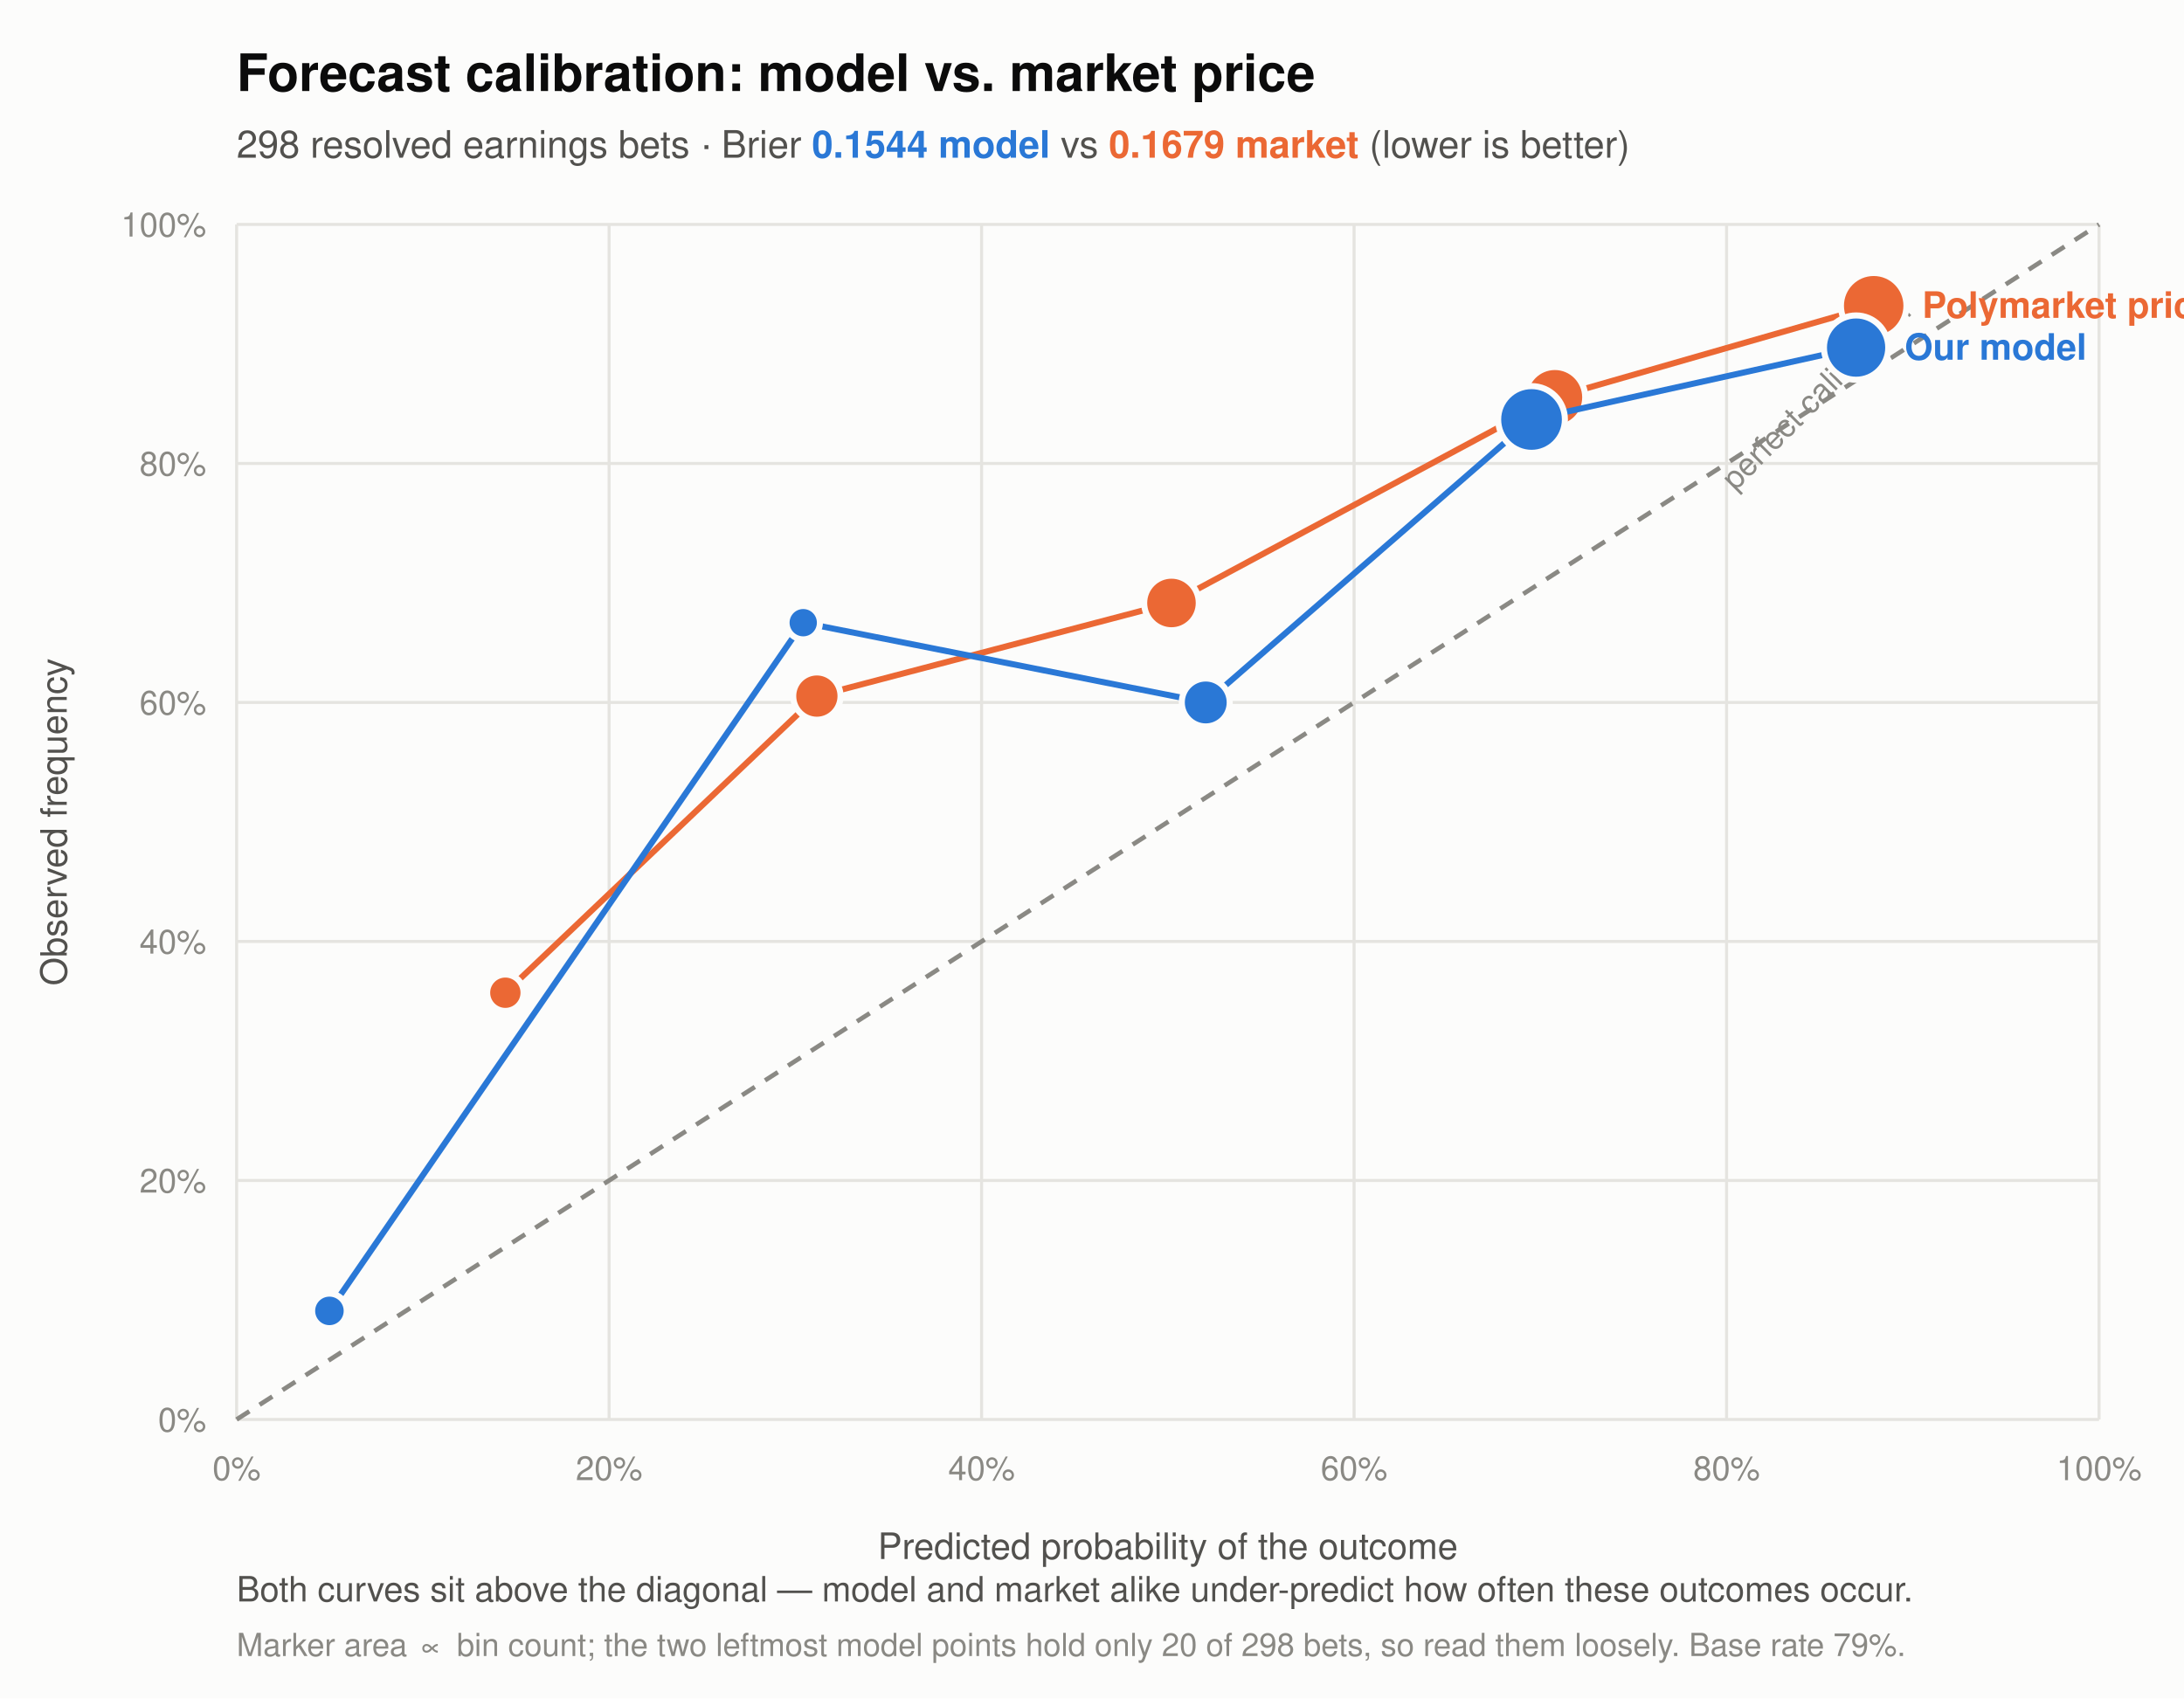
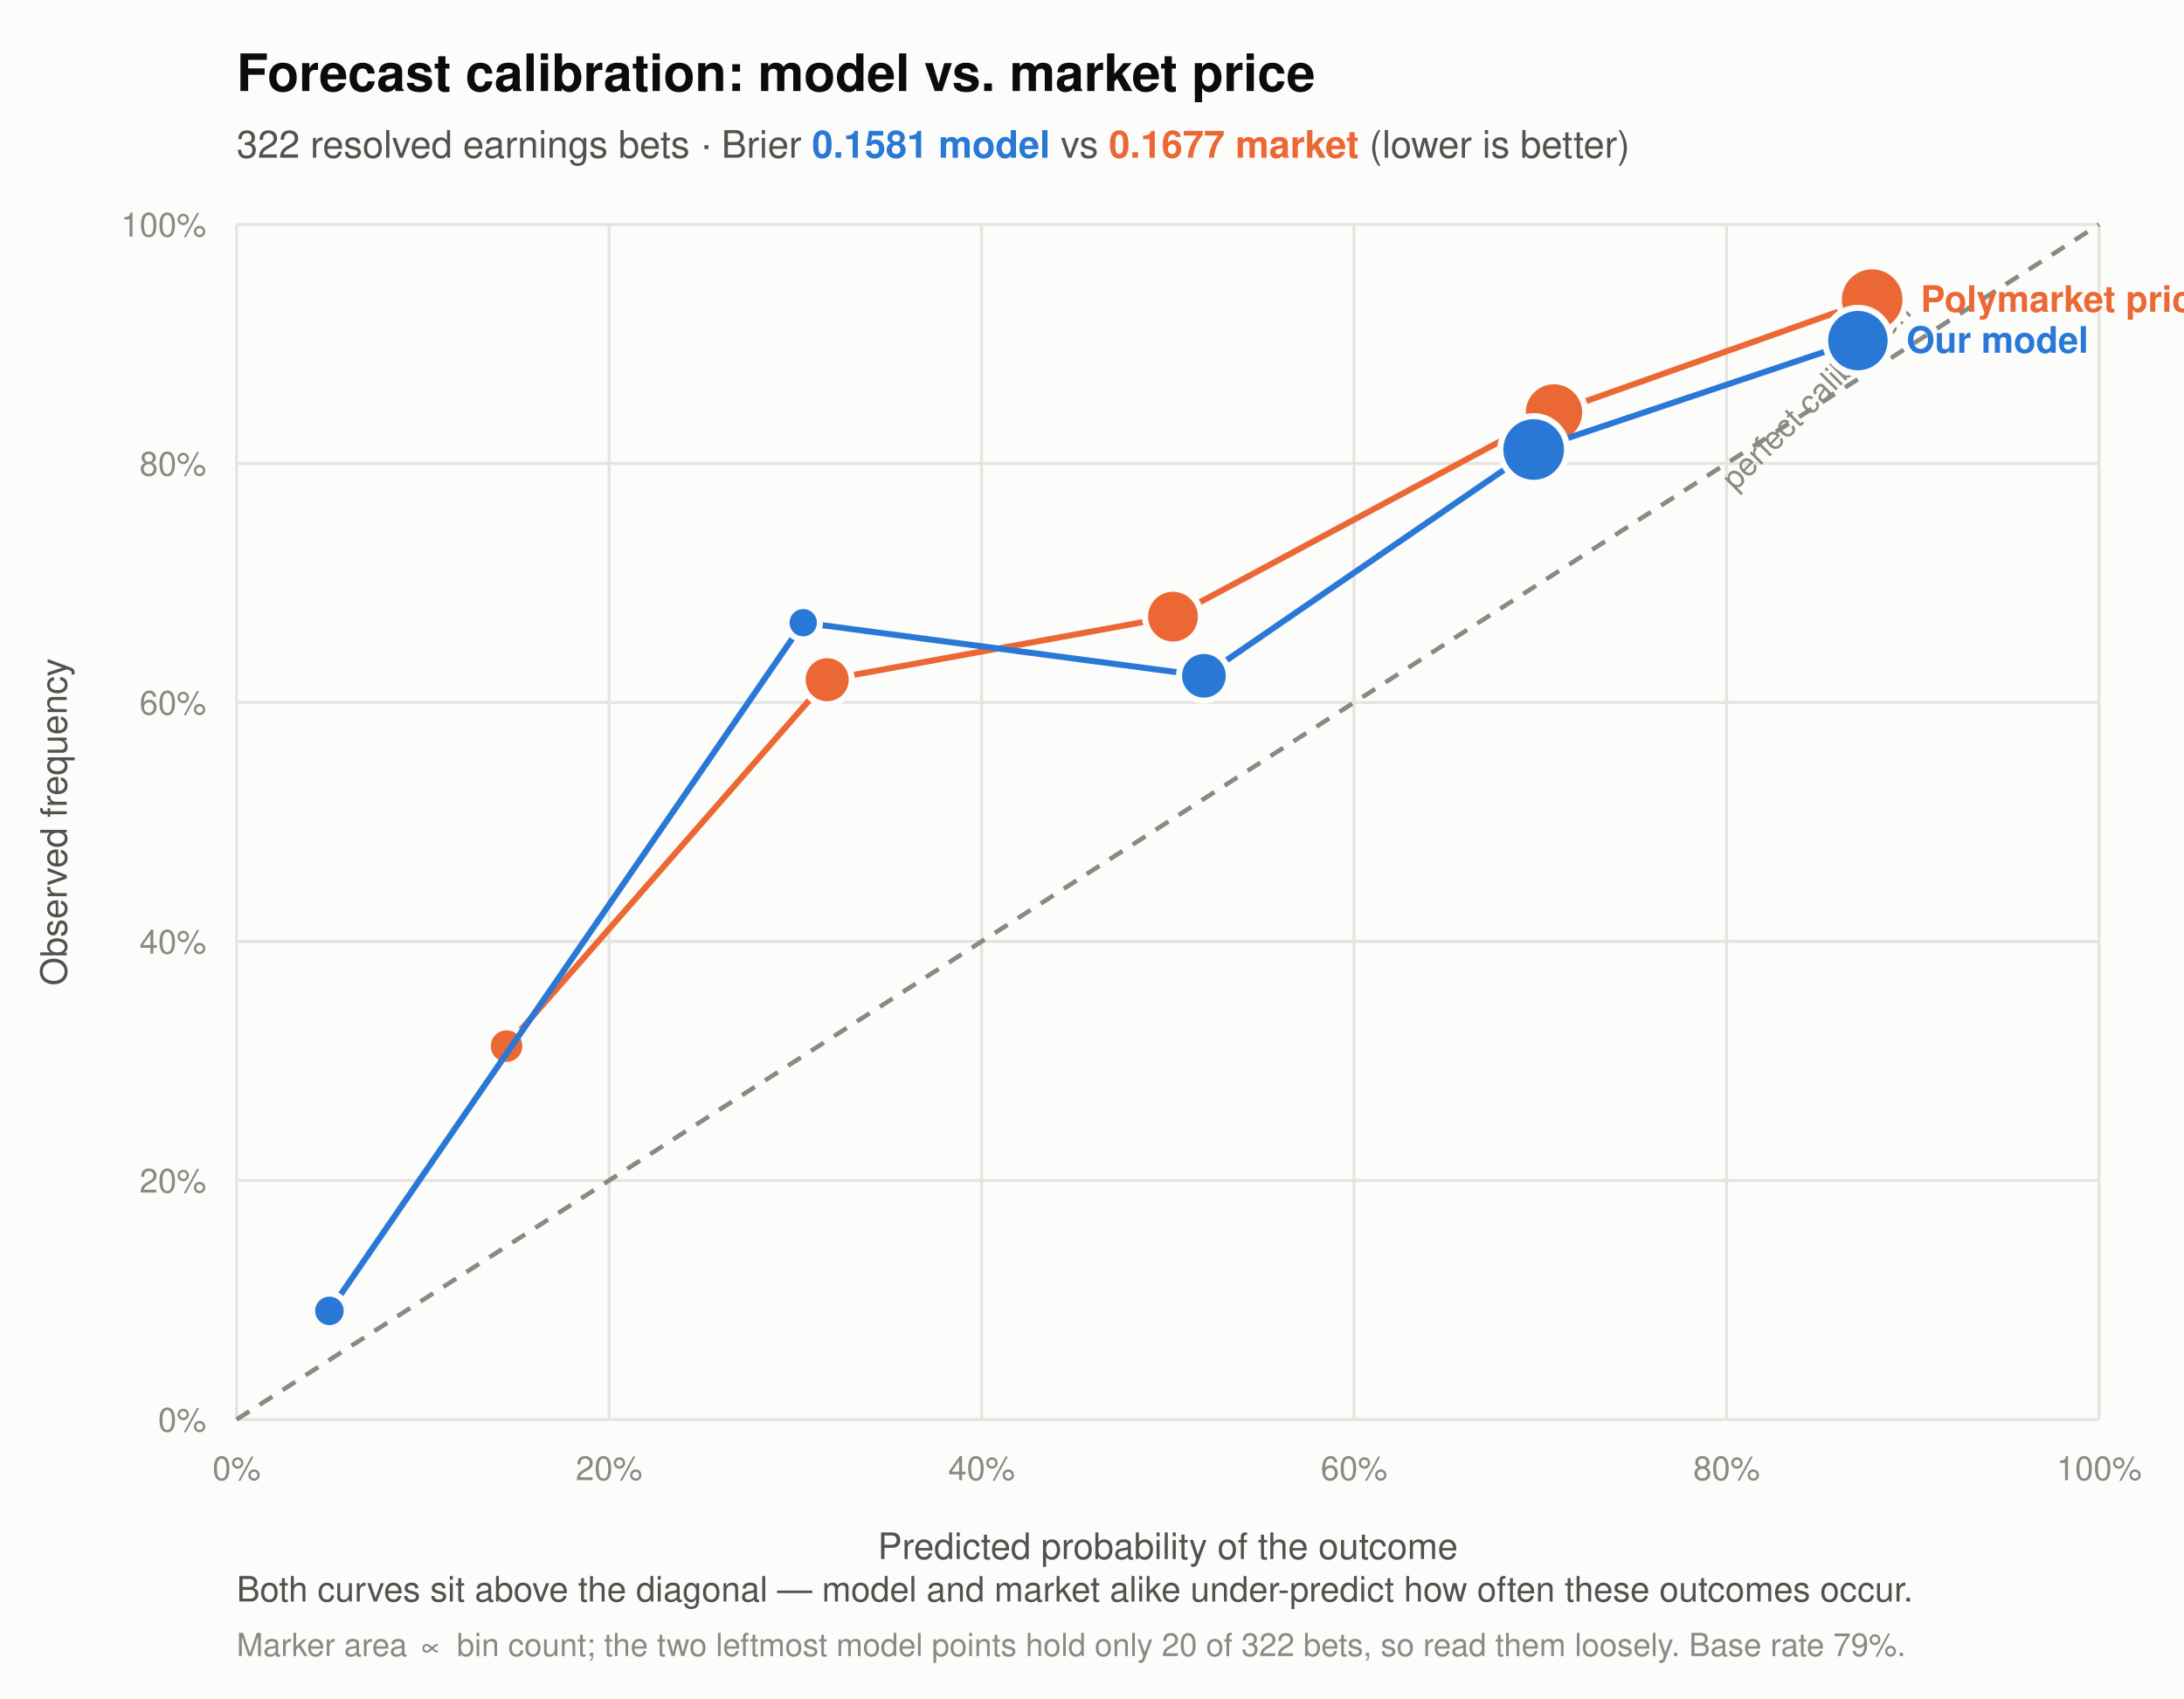
<svg xmlns="http://www.w3.org/2000/svg" width="720" height="560" viewBox="0 0 720 560" font-family="-apple-system,BlinkMacSystemFont,'Segoe UI',Helvetica,Arial,sans-serif">
  <rect width="720" height="560" fill="#fcfcfb" />
  <text x="78" y="30" fill="#0b0b0b" font-size="17" font-weight="600">Forecast calibration: model vs. market price</text>
-   <text x="78" y="52" fill="#52514e" font-size="12.5">298 resolved earnings bets · Brier <tspan fill="#2a78d6" font-weight="600">0.1544 model</tspan> vs <tspan fill="#eb6834" font-weight="600">0.1679 market</tspan> (lower is better)</text>
+   <text x="78" y="52" fill="#52514e" font-size="12.5">322 resolved earnings bets · Brier <tspan fill="#2a78d6" font-weight="600">0.1581 model</tspan> vs <tspan fill="#eb6834" font-weight="600">0.1677 market</tspan> (lower is better)</text>
  <line x1="78" y1="468.0" x2="692" y2="468.0" stroke="#e5e4e0" stroke-width="1" />
  <line x1="78.0" y1="74" x2="78.0" y2="468" stroke="#e5e4e0" stroke-width="1" />
  <text x="68" y="472.0" fill="#8a8984" font-size="11" text-anchor="end">0%</text>
  <text x="78.0" y="488" fill="#8a8984" font-size="11" text-anchor="middle">0%</text>
  <line x1="78" y1="389.2" x2="692" y2="389.2" stroke="#e5e4e0" stroke-width="1" />
  <line x1="200.8" y1="74" x2="200.8" y2="468" stroke="#e5e4e0" stroke-width="1" />
  <text x="68" y="393.2" fill="#8a8984" font-size="11" text-anchor="end">20%</text>
  <text x="200.8" y="488" fill="#8a8984" font-size="11" text-anchor="middle">20%</text>
  <line x1="78" y1="310.4" x2="692" y2="310.4" stroke="#e5e4e0" stroke-width="1" />
  <line x1="323.6" y1="74" x2="323.6" y2="468" stroke="#e5e4e0" stroke-width="1" />
  <text x="68" y="314.4" fill="#8a8984" font-size="11" text-anchor="end">40%</text>
  <text x="323.6" y="488" fill="#8a8984" font-size="11" text-anchor="middle">40%</text>
  <line x1="78" y1="231.6" x2="692" y2="231.6" stroke="#e5e4e0" stroke-width="1" />
  <line x1="446.4" y1="74" x2="446.4" y2="468" stroke="#e5e4e0" stroke-width="1" />
  <text x="68" y="235.6" fill="#8a8984" font-size="11" text-anchor="end">60%</text>
  <text x="446.4" y="488" fill="#8a8984" font-size="11" text-anchor="middle">60%</text>
  <line x1="78" y1="152.8" x2="692" y2="152.8" stroke="#e5e4e0" stroke-width="1" />
  <line x1="569.2" y1="74" x2="569.2" y2="468" stroke="#e5e4e0" stroke-width="1" />
  <text x="68" y="156.8" fill="#8a8984" font-size="11" text-anchor="end">80%</text>
  <text x="569.2" y="488" fill="#8a8984" font-size="11" text-anchor="middle">80%</text>
  <line x1="78" y1="74.0" x2="692" y2="74.0" stroke="#e5e4e0" stroke-width="1" />
  <line x1="692.0" y1="74" x2="692.0" y2="468" stroke="#e5e4e0" stroke-width="1" />
  <text x="68" y="78.0" fill="#8a8984" font-size="11" text-anchor="end">100%</text>
  <text x="692.0" y="488" fill="#8a8984" font-size="11" text-anchor="middle">100%</text>
  <line x1="78.0" y1="468.0" x2="692.0" y2="74.0" stroke="#8a8984" stroke-width="1.5" stroke-dasharray="5 4" />
  <text x="630.6" y="103.4" fill="#8a8984" font-size="10.5" text-anchor="end" transform="rotate(-45 630.6 103.4)">perfect calibration</text>
-   <path d="M166.6,327.3 L269.3,229.5 L386.2,198.8 L512.6,131.0 L617.7,100.8" fill="none" stroke="#eb6834" stroke-width="2" stroke-linejoin="round" />
-   <circle cx="166.6" cy="327.3" r="6.0" fill="#eb6834" stroke="#fcfcfb" stroke-width="2" />
-   <circle cx="269.3" cy="229.5" r="7.8" fill="#eb6834" stroke="#fcfcfb" stroke-width="2" />
-   <circle cx="386.2" cy="198.8" r="9.0" fill="#eb6834" stroke="#fcfcfb" stroke-width="2" />
-   <circle cx="512.6" cy="131.0" r="10.0" fill="#eb6834" stroke="#fcfcfb" stroke-width="2" />
-   <circle cx="617.7" cy="100.8" r="10.8" fill="#eb6834" stroke="#fcfcfb" stroke-width="2" />
-   <text x="633.7" y="104.8" fill="#eb6834" font-size="12" font-weight="600">Polymarket price</text>
-   <path d="M108.6,432.2 L264.8,205.3 L397.5,231.6 L504.9,138.3 L611.9,114.6" fill="none" stroke="#2a78d6" stroke-width="2" stroke-linejoin="round" />
+   <path d="M167.0,344.9 L272.7,224.1 L386.7,203.3 L512.3,136.0 L617.2,98.8" fill="none" stroke="#eb6834" stroke-width="2" stroke-linejoin="round" />
+   <circle cx="167.0" cy="344.9" r="6.2" fill="#eb6834" stroke="#fcfcfb" stroke-width="2" />
+   <circle cx="272.7" cy="224.1" r="8.1" fill="#eb6834" stroke="#fcfcfb" stroke-width="2" />
+   <circle cx="386.7" cy="203.3" r="9.2" fill="#eb6834" stroke="#fcfcfb" stroke-width="2" />
+   <circle cx="512.3" cy="136.0" r="10.3" fill="#eb6834" stroke="#fcfcfb" stroke-width="2" />
+   <circle cx="617.2" cy="98.8" r="11.0" fill="#eb6834" stroke="#fcfcfb" stroke-width="2" />
+   <text x="633.2" y="102.8" fill="#eb6834" font-size="12" font-weight="600">Polymarket price</text>
+   <path d="M108.6,432.2 L264.8,205.3 L396.9,222.8 L505.6,148.2 L612.5,112.3" fill="none" stroke="#2a78d6" stroke-width="2" stroke-linejoin="round" />
  <circle cx="108.6" cy="432.2" r="5.7" fill="#2a78d6" stroke="#fcfcfb" stroke-width="2" />
  <circle cx="264.8" cy="205.3" r="5.5" fill="#2a78d6" stroke="#fcfcfb" stroke-width="2" />
-   <circle cx="397.5" cy="231.6" r="7.9" fill="#2a78d6" stroke="#fcfcfb" stroke-width="2" />
-   <circle cx="504.9" cy="138.3" r="11.0" fill="#2a78d6" stroke="#fcfcfb" stroke-width="2" />
-   <circle cx="611.9" cy="114.6" r="10.6" fill="#2a78d6" stroke="#fcfcfb" stroke-width="2" />
-   <text x="627.9" y="118.6" fill="#2a78d6" font-size="12" font-weight="600">Our model</text>
+   <circle cx="396.9" cy="222.8" r="8.2" fill="#2a78d6" stroke="#fcfcfb" stroke-width="2" />
+   <circle cx="505.6" cy="148.2" r="11.0" fill="#2a78d6" stroke="#fcfcfb" stroke-width="2" />
+   <circle cx="612.5" cy="112.3" r="10.8" fill="#2a78d6" stroke="#fcfcfb" stroke-width="2" />
+   <text x="628.5" y="116.3" fill="#2a78d6" font-size="12" font-weight="600">Our model</text>
  <text x="385" y="514" fill="#52514e" font-size="12" text-anchor="middle">Predicted probability of the outcome</text>
  <text x="22" y="271" fill="#52514e" font-size="12" text-anchor="middle" transform="rotate(-90 22 271)">Observed frequency</text>
  <text x="78" y="528" fill="#52514e" font-size="11.5">Both curves sit above the diagonal — model and market alike under-predict how often these outcomes occur.</text>
-   <text x="78" y="546" fill="#8a8984" font-size="10.5">Marker area ∝ bin count; the two leftmost model points hold only 20 of 298 bets, so read them loosely. Base rate 79%.</text>
+   <text x="78" y="546" fill="#8a8984" font-size="10.5">Marker area ∝ bin count; the two leftmost model points hold only 20 of 322 bets, so read them loosely. Base rate 79%.</text>
</svg>
